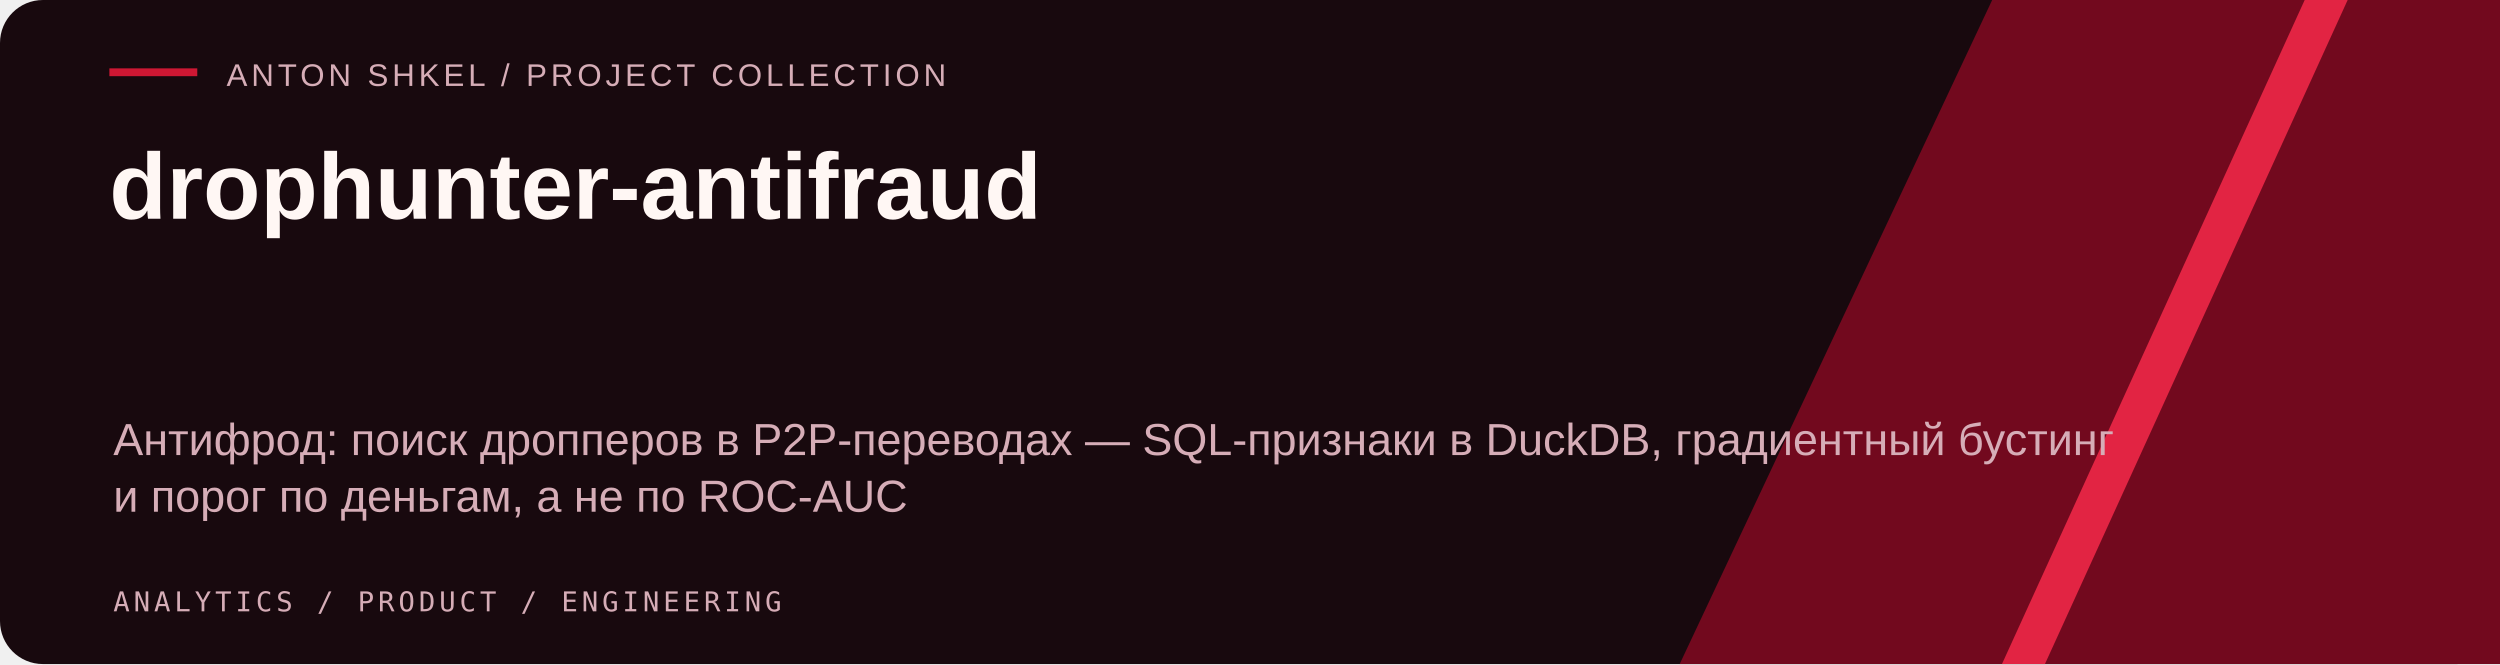
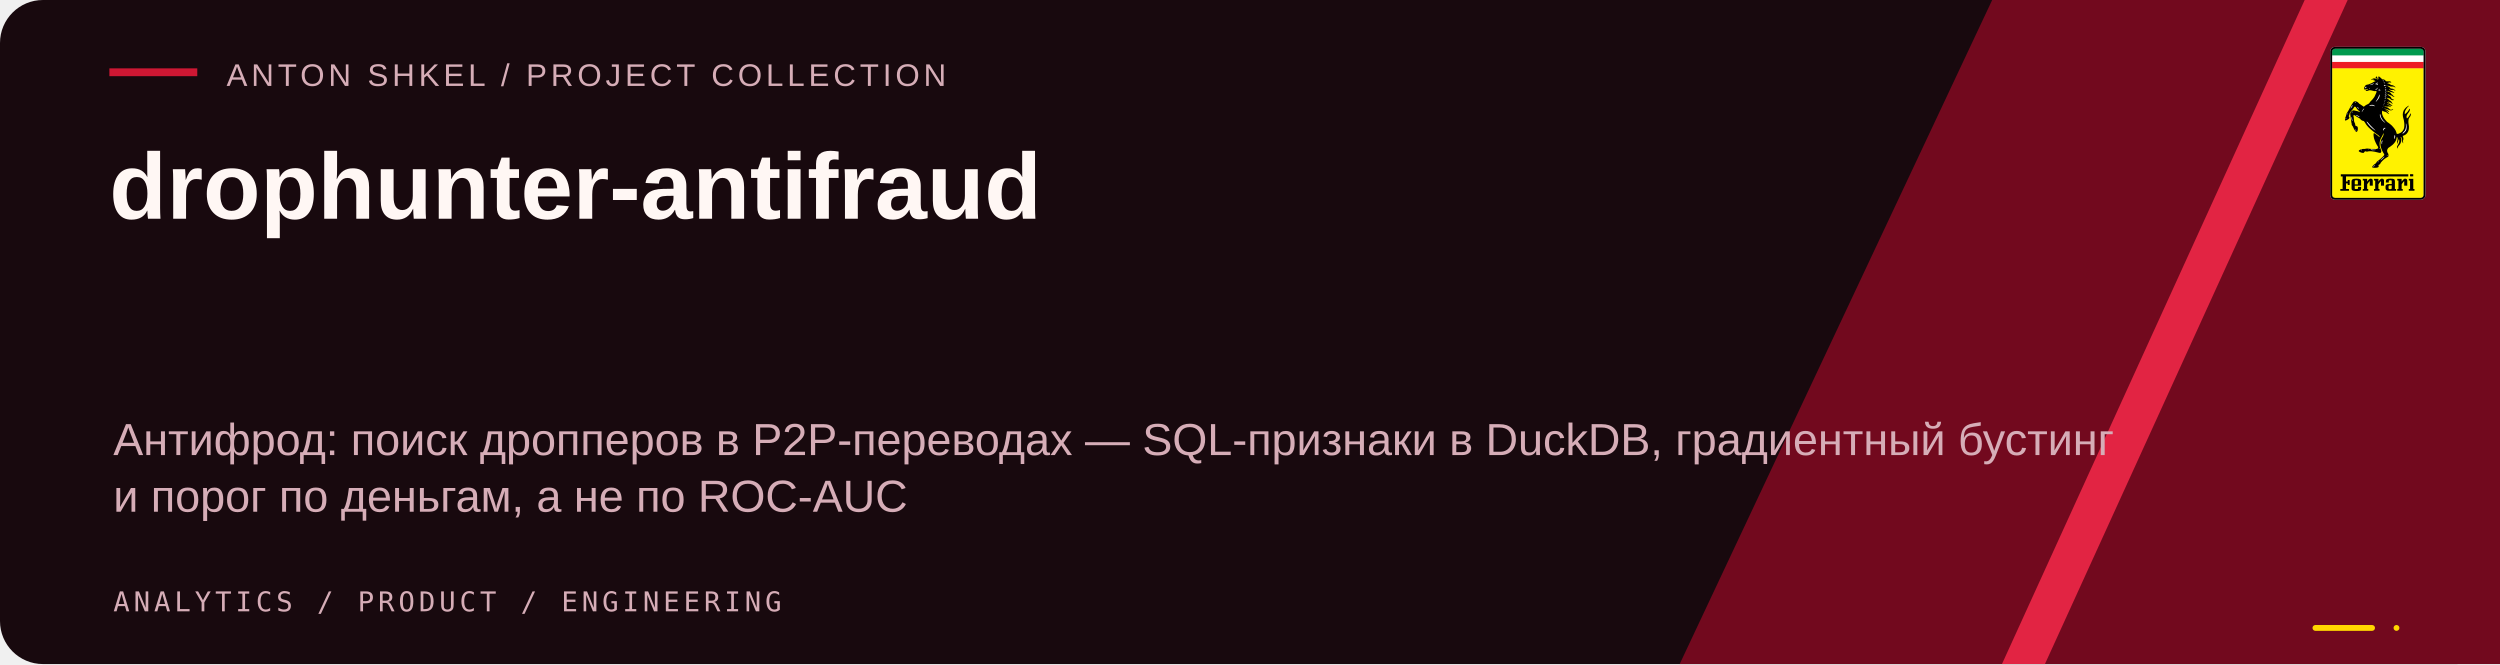
<svg xmlns="http://www.w3.org/2000/svg" width="1280" height="340" viewBox="0 0 1280 340" role="img" aria-label="drophunter-antifraud">
  <rect width="1280" height="340" rx="22" fill="#18090e" />
  <path d="M1020 0h260v340H860z" fill="#72091e" />
  <path d="M1180 0h22l-155 340h-22z" fill="#e22443" />
  <rect x="56" y="35" width="45" height="4" fill="#ce1733" />
  <text x="116" y="44" fill="#d6adb7" font-family="Segoe UI,Arial,sans-serif" font-size="16" letter-spacing="2">ANTON SHKEL / PROJECT COLLECTION</text>
  <g font-family="Segoe UI,Arial,sans-serif">
    <text x="56" y="112" font-size="48" font-weight="700" fill="#fff7f4">drophunter-antifraud</text>
    <text x="58" y="233" font-size="23" fill="#d6adb7">Антифрод: поиск дропперов в P2P-переводах — SQL-признаки в DuckDB, градиентный бустинг</text>
    <text x="58" y="262" font-size="23" fill="#d6adb7">и порог по деньгам, а не по ROC-AUC</text>
  </g>
  <text x="58" y="313" font-family="Consolas,monospace" fill="#d6adb7" font-size="14" letter-spacing="2">ANALYTICS / PRODUCT / ENGINEERING</text>
+   <g id="tifoso-badge">
+     <g transform="translate(1193 24) scale(0.1424419)">
+       <path fill="none" clip-rule="evenodd" d="M0 574.034V0l349.46.369v573.665" />
+       <path d="M325.738 0c9.509 0 17.198 7.607 17.198 17.015V532.42c0 9.4-7.689 17.015-17.198 17.015H17.753c-9.5 0-17.191-7.614-17.191-17.015V17.015C.562 7.607 8.253 0 17.753 0h307.985" fill="#FFF" />
+       <path d="M7.246 76.404h329.229V531.39c0 3.784-.646 6.123-3.198 8.661-2.77 2.753-5.2 3-9.586 3l-306.615.03c-2.416 0-4.269-.77-6.269-2.461-2.477-2.123-3.561-4.769-3.561-7.569V76.404" fill="#FFF200" />
+       <path fill="#ED1C24" d="M7.246 53.513h329.229v23.375H7.246z" />
+       <path fill="#FFF" d="M7.246 30.091h329.229v23.376H7.246z" />
+       <path d="M16.553 6.315h310.4c4.971 0 9.555 4.792 9.555 9.469v14.922H7.246l.03-13.123v-1.092c0-5.291 4.077-9.653 9.277-10.176" fill="#009A4E" />
+       <path d="M325.738 0c9.509 0 17.198 7.607 17.198 17.015V532.42c0 9.4-7.689 17.015-17.198 17.015H17.753c-9.5 0-17.191-7.614-17.191-17.015V17.015C.562 7.607 8.253 0 17.753 0h307.985m0 6.792H17.753c-5.708 0-10.322 4.584-10.322 10.223V532.42c0 5.646 4.615 10.199 10.322 10.199h307.985c5.709 0 10.323-4.553 10.323-10.199V17.015c0-5.638-4.614-10.223-10.323-10.223z" />
+       <path d="M165.692 105.28s-.208 1.984-.661 3.146c-.446 1.076-1.608 1.8-1.531 2.522.077.708.831 1.562 2 2.153 1.146.6 1.607 1.062 2.784 1.362 1.092.27 2.477 1.069 2.869.154.393-.931-.199-2.062-.861-3.146-1.154-1.892-1.738-2.354-3.438-4.954-.362-.56-.646-1.161-1.162-1.237" />
+       <path d="M157.069 309.693c.115-.339 2.838 1.385 4.253 2.216 2.977 1.784 4.315 2.845 6.946 4.814 2.085 1.585 3.092 2.4 5.185 4.2 2.568 2.215 3.953 4.107 4.646 3.677 1-1.2-1.638-4.708-3.97-6.614-2.268-1.878-4.614-3.4-6.422-4.585-2.331-1.555-2.539-1.908-6.023-4.247-3.746-2.507-6.976-5.66-6.976-5.66l-3.639-2.861-5.699-4.808-6.338-5.838-4.784-5.331s-3.723-4.553-4.315-5.431c-.6-.869-2.354-3.685-3.799-6.068-1.293-2.139-3.8-5.461-4.031-5.746-1.354-1.639-4.446-.977-8.039-3.092-4.361-2.577-5.415-4.931-5.415-4.931s-.162-.345-.331-.53c-.162-.193-.492-.431-.492-.431l-2.285-1.592-1.308-.862s-.992-.823-2.238-1.354c-1.254-.554-4.046-2.177-4.046-2.177l-4.992-3.184s-1.954-1.569-2.6-2.092c-.661-.5-1.892-1.215-1.892-1.215s-.785-.393-1.023-.408c-.238-.016-1.276-.108-1.276-.108s-.962-.254-1.939.893c-.977 1.154-.738.538.854 7.03.63 2.553.569 11.561 1.246 14.306.861 3.523 3.338 8.077 3.592 8.615.247.531.423 2.5.423 2.5s-.107 1.593.062 2.601c.754 4.653 7.561 1.591 9.062 7.976 1.477 6.3-.885 12.584-.885 12.584s-1.462 3.124-3.531 3.615c-2.061.478-5.261-4.091-7.576-7.791-2.284-3.639-4.153-8.408-4.753-9.923-.6-1.516-.916-1.847-1.608-2.946-1.023-1.639-1.846-1.338-2.992-3.923-1.154-2.584-.131-3.623-.646-5.876-.3-1.246-.569-1.385-.961-3.17-.377-1.776-.885-7.43-.885-7.43l-.723-5.261s-.254-2.4-.584-3.908c-1.146-5.261-1.546-10.353-1.546-10.353l-.215-2.092-.077-2.161s-.069-1.039.185-2.108c.254-1.068.77-1.953.77-1.953s1.062-1.777 1.246-2.223c.177-.423 2.346-2.946 2.346-2.946s1.138-.946 2.992-2.077c1.862-1.131 3.531-1.054 3.531-1.054s.492-.046 3.785.362c3.292.407 10.061 2.207 11.769 2.646 1.684.455 3.7 1.162 5.007 1.892 3.761 2.046 4.9 1.178 1.908-1.168-2.016-1.577-2.584-2.285-4.208-3.761-1.37-1.262-2.446-2.101-3.469-3.262-1.023-1.185-3.938-5.484-3.938-5.484l-1.823-2.692s-.977-1.107-1.139-1.185a13.378 13.378 0 01-.646-.469s-1.207.061-2.454-.177c-1.261-.254-1.846 1.516-1.846 1.516s-2.708 5.053-5.461 8.146c-4.461 5.022-7.661 8.438-9.299 11.114-2.3 3.708-1.792 7.77-2.977 9.646-.692 1.1-1.069 1.262-1.446 2.223-1.154 2.916 3.038 4.515 2.077 7.745-1.531 5.124-13.53 10.192-15.123 9.346-1.654-.869-.3-7.799.254-10.038.569-2.253 2.253-5.576 2.408-5.745.146-.162.554-.947.676-1.608.131-.661.177-2.161.254-2.992.077-.839.423-2.161.423-2.161s.046-.285 1.107-2.584c1.069-2.315 4.977-7.7 7.777-12.838 1.846-3.354 2.615-5.384 4.461-8.746 1.7-3.084 4.615-7.792 4.615-7.792s1.23-2.4 1.807-3.292c.585-.916 1.815-2.646 2.969-4.354 1.162-1.7 1.446-2.977 2.961-4.377 1.254-1.169 2.108-1.792 3.746-2.315 2.438-.808 4.108-.376 6.6.316 2.584.707 4.361 1.892 6.054 3.292a24.232 24.232 0 012.938 2.977l.823 1.215.507.3 1.57 1.008 3.592 2.376s8.523 5.8 9 6.115c.454.3 1.984 1.554 2.284 1.654.316.092 2.585-2.37 7.039-5.438 5.153-3.577 6.976-3.308 8.685-4.238 1.684-.931 2.376-1.7 3.7-3.023 2-2 2.015-3.069 4.284-5.861 2.285-2.784 4.423-4.346 4.423-4.346s.315-.315 4.385-4.915c4.061-4.584 5.861-8.054 5.861-8.054l2.231-4.469s3.23-6.945 4.269-9.692c1.046-2.753 1.046-3.669 1.046-3.669s.153-.723-.631-2.123c-.808-1.393-1.639-.762-3.185-.446-2.961.631-4.761-.139-7.753-.661-2.738-.455-4.169-1.277-6.915-1.731-2.784-.469-4.407-.93-7.2-.661-.423.046-1.276.223-1.685.361-1.577.523-2.015.646-3.184 1.323-1.354.631-2.246.831-3.746.869-1.039.031-1.669.062-2.63-.315-.662-.254-1.039-.446-1.562-.915a3.658 3.658 0 01-.723-.839c-.03-.292-.123-.277.162-.753.277-.485.623-.57.623-.57l1.277-.315s1.8-.469 1.969-.516c.162-.046 1.877-.6 2.63-.838.762-.238 1.593-.677 1.593-.677s.461-.738.284-1.161c-.223-.478-1.246-.523-1.246-.523s-1.431.523-1.592.569c-.154.031-2.439.753-2.439.753s-1.792.393-3.184.723c-1.4.315-3.4.477-3.4.477l-.6-.162s-.677-.454-.784-.93c-.1-.423-.162-.739-.239-1.223-.3-1.77-.661-2.839-.238-4.584.162-.731.331-1.139.646-1.815.269-.562.446-.885.792-1.416l1.101-1.8 2.077-3.069c.715-.723 1.185-1.084 2.084-1.592 1.323-.738 2.092-.946 3.746-1.131 1.623-.177 1.846-.161 4.146-.677 2.315-.523 3.954-1.438 3.954-1.438s5.531-2.031 8.899-3.685c3.53-1.73 5.069-3.577 8.723-5.007 1.546-.6 2.446-.885 4.038-1.292.2-.131.3-.254.362-.493.154-.577-.738-.846-1.354-.785-.554.046-1.815.631-2.1 0-.216-.484 1.153-.769 1.153-.769s.646-.3.662-.661c.016-.554-.93-.193-1.354-.239-2.146-.239-2.315-.631-3.8-.992-1.746-.438-2.691-.977-4.507-1.054-1.6-.062-3.1.277-4.107.515-.992.254-1.023-.723-.631-.915 2.808-1.308 2.869-1.416 4.854-1.508 1.084-.046 2.6.185 2.769.269.162.092 2.331-.015 2.885-.584.569-.554-1.777-.523-2.885-.962-1.022-.407-2.584-.522-2.553-1.2.054-.677.808-.3 1.346-.438.676-.162 1.069-.146 1.761-.238 1.247-.169 1.354-.285 3.2-.438 1.823-.177 4.454.6 4.454.6s2.761 1.224 4.115 1.87c1.354.63 2.992.961 2.992.961s1.922.269 3.385-.646c1.484-.908.646-1.508.13-2.346-.508-.785-1.153-1.923-.208-4.077.839-1.877 1.277-4.069 1.516-4.269.301-.238 1.462 1.446 2.215 2.139 2.7 2.523 6.27 3.769 9.639 9.045.262.423 1.508-.254 5.415.346s7.323 4.784 8.185 5.785c.893 1.007 2.046.953 2.046.953l1.877.254 6.814.115s3.093-.554 4.877.124c1.246.469 5.4 3.246 3.508 4.299-1.323.739-2.569-.884-3.769-.961-1.416-.092-2.031.177-3.293.492-2.646.662-8.322 2.377-6.261 3.069.153.061.446.107.446.107l1.015.177s2.493.569 4 1.161c2.276.9 3.354 1.893 5.446 3.123 1.199.692 1.723 1.385 3.03 1.777 1.2.347 1.969 0 3.2.208 1.615.285 2.522.616 4 1.323 2.199 1.054 2.999 2.331 4.969 3.746.984.715 1.814.823 2.553 1.785.17.215.309.331.386.584.262.877-1.447.361-2.354.216-1-.169-1.415-.662-2.338-1.085-1.369-.646-2.016-1.354-3.508-1.623-1.077-.208-1.723-.046-2.83.015-1.077.046-1.646.208-2.724.223-1.83.031-2.861-.13-4.661-.508-2.016-.422-3.016-1.207-5.015-1.623-2.262-.469-6.261-2.407-5.877-.469.2.931 2.323 1.715 2.323 1.715s1.461.785 2.846 1.4c1.385.6 2.153 1.516 2.153 1.516l.954.708s.984 1.354 2.277 2.884c1.261 1.508 3.507 1.461 3.507 1.461s1.354 0 4.276.6c2.908.6 5.908 2.399 5.908 2.399s2.261 1.554 3.584 3.116c1.308 1.562.554 2.346.385 2.507-.153.169-.093.092-.277.169-.153.077-1.784-1.969-1.784-1.969l-1.169-.992s-1.139-.8-2.615-1.277c-1.477-.469-1.97-.154-1.97-.154s-3.138.877-5.876.8c-2.708-.077-4.123-1.162-4.123-1.162l-1.723-1.154s-2.585-2.423-2.678-1.276c-.062.777 1.139 1.638 1.139 1.638s.831.838 1.385 1.37c1.046 1.03 1.478 1.546 2.677 2.614 1.2 1.078 1.938 1.078 1.938 1.078s.646.153.892.2c.247.046.678.162.678.162s.4.154 2.276.916c1.861.753 3.877 2.392 3.877 2.392s.185.154.462.208c.276.031.83.308.984.354.169.038.646.038 1.723.192 1.093.162.677.854.677.854l-.185.261-.893.6s-1.153.331-1.938.369c-.8.046-1.938-.399-1.938-.399l-2.416-.908s-2.445-.646-2.969-.731c-.523-.077-2.707-.515-3.076-.592-.354-.084-1.446-.477-1.738-.646-.293-.161-.831-.269-2.154-.915-1.308-.646-1.831-1.392-3.461-1.908-1.646-.523-2.646-.63-3.877.224-2.123 1.461 3.199 1.7 5.846 3.022 3.908 1.923 6.107 3.338 7.03 5.416.938 2.084 1.877 2.838 1.877 2.838s2.754 1.385 3.984 2.838c.677.784.77 1.431 1.446 2.215 1.507 1.769 4.431 1.669 5.016 3.169.554 1.399-2.37.769-3.893.63-2.738-.269-3.4-2.777-5.954-3.784-1.445-.577-2.368-.577-3.846-1.084-2.692-.885-3.953-2.046-6.646-2.884-1.631-.5-4.585-2.646-4.215-.993.061.4.307.708.414.947.139.238.816 1.115.816 1.115s.907 1.2 1.322 1.516c.385.331 2.123 1.638 4.615 2.992 2.462 1.354 4.615 3.954 4.615 3.954s.739 1.062 1.093 1.801c.369.831.107 1.084.692 2.238.538 1.146.8 1.369 1.538 2.077 1.815 1.746 3.723 1.399 6.03 2.346.631.269.677.361 1.354 1.084.677.715-.124 1.022-.124 1.022s-2.568.662-4.23.523c-2.153-.169-3.123-.831-5.215-1.877-2.123-1.038-3.23-2.907-3.445-3.022-.185-.124-.708-.677-1.108-.962-.399-.284-1.431-.5-2.354-.754-.938-.253-1.462-.3-2.399-.554-1.277-.362-2.601-.923-3.201-1.115-.6-.208-1.969-.454-2.969.138-2 1.185 3.107 1.984 4.692 3.685.815.854 1.153 1.454 1.923 2.354.585.692.831 1.177 1.555 1.715.491.361 1.399.753 1.399.753s1.23.57 3.03 1.562c1.8.992 3.907 3.799 3.907 3.799l1.277 1.954.754 1.115.2.516.276.63s.924 1.2 1.6 1.592c.678.408.554.762.554.762s-.076.247-.554.516c-.461.285-.723.046-1.399-.154-.677-.192-1.123-.838-1.707-1.308-.616-.492-1.262-1.684-2.354-2.361-.969-.584-2.23-.792-2.723-.946-.477-.176-1.677-.93-2.154-1.138-.461-.185-1.707-.754-1.707-.754s-2.399-1.338-3.724-1.699c-1.322-.37-.477.438-.477.438s1.186 1.846 2.323 2.584c1.478.977 3.554 1.839 2.877 2.63-.462.516-1.077.331-1.754.254-1.107-.13-2.446-1.454-2.446-1.454s-.553-.361-3.03-1.146c-2.462-.808-1.554.546-.985 1.277a4.735 4.735 0 001.309 1.115l1.677.754.769.238s.678.123 2.908.646c2.23.508 3.462 1.593 3.462 1.593s1.199 1.115 2.86 2.346c1.692 1.246 3.354 1.562 4.277 1.685.923.115.892.761.892.761s.123.593.063.785a.453.453 0 01-.432.362c-.185 0-.276.077-.522.208-.246.123-1.2.277-1.2.277s-2.492-.077-4.461-.562c-1.938-.477-3.662-1.831-3.847-1.907-.153-.077-1.969-1.084-3.23-1.484-1.215-.408-3.169-.231-3.385-.154-.199.077-.877.185-2.03.523-1.169.308.292.753.292.753l.831.077 1.984.154s2.062.238 3.8.884c1.738.631 2.877 1.908 4.031 3.077a13.966 13.966 0 002.431 1.9l.923.6.477.361.123.315s-.046.162-.123.361c-.077.208-.369.361-.369.361s-.431-.077-.615-.077c-.216 0-1.523-.692-2.492-1.115-1-.438-1.508-.854-2.585-1.116-.923-.223-2.153-.323-2.431-.238-.276.077-2.308.362-3.877.469-1.568.123-2.923.146-4.769-.077-2.63-.315-6.122-2.393-6.569-1.815-.907 1.215 1.862 1.561 3.216 2.338 1.846 1.069 5.046 2.031 5.046 2.031s2.338.515 3.707 1.161c3 1.393 3.908 3.454 6.323 5.623 1.323 1.215 2.4 1.738 4.184 2 1.539.224 1.508.039 3.938-.438 2.446-.484 3.924-2.8 4.631-1.953.139.162.077.315.046.554-.046.238-.245.677-.245.677s-.277.392-.708.838c-.446.438-2.123 1.354-3 1.715-.877.362-3.03.962-5.738.877-2.708-.077-6.522-2.154-6.522-2.154l-2.738-1.154s-1.262-.592-2.123-.915c-2.277-.862-3.723-.785-6.062-1.4-1.446-.392-2.399-.8-3.707-1.069-1.323-.284-.569.239-.446.423.615.838 1.445 1.107 2.492 1.592 1.385.677 2.354.539 3.769 1.139 1.585.639 2.97 1.539 3.847 2.108.861.554 1.508 1.185 2.354 2.062l2.907 2.492s.677.554.754.785c.076.239.399.838.246 1.8-.17.962-.954.285-.954.285l-.769-.492-.77-.708-1.216-1.007s-1.045-.947-2.846-1.862c-1.784-.931-3.938-1.162-3.938-1.162s-1.908-.284-1.846.316c.092.592.521.646 2.029 1.038 1.523.393 2.523 1.162 2.523 1.162s1.555 1.154 2.677 2.43c1.107 1.278 1.431 2.516 1.431 2.516s.569 1.046 2 2.43c1.431 1.4 2.185.915 2.107 1.593-.077.677-.708.8-.708.8s-.369-.032-.522-.032c-.154 0-.523-.207-.923-.361s-1.908-1.2-1.908-1.2-2.368-1.922-2.63-2.107a408.68 408.68 0 01-2.523-1.877s-1.323-.846-2.262-1.323a28.107 28.107 0 00-2.969-1.2c-.707-.231-2.031-.308-2.031-.308s-1.584-.238-2.553-.6c-1.523-.585-3.293-2.208-3.492-2.285-.216-.084-1.631-.569-1.908-.523-.276.031-.923 2.708-1.076 4.254-.646 6.477 1.076 10.776 3.753 16.715 3.861 8.63 14.614 19.36 14.614 19.36s2.708 1.531 3.847 2.446c3.215 2.516 8.538 6.077 13.261 10.784 4.03 4.038 9.385 11.199 9.385 11.199s3.106 4.323 4.553 7.384c1.754 3.754 3.17 9.478 3.17 9.478s.123.984.215 1.2c.123.199.399.461.585.461l1.876.062c.185 0 2.323-.153 3.739-.508 1.4-.354 4.723-1.877 6.938-3.03 2.184-1.17 4.815-3.385 4.815-3.385s.507-.431 3.062-3.292c2.585-2.861 4.246-7.153 4.876-8.776.616-1.607 1.124-4.707 1.493-10 .399-5.314-.323-10.915-.323-10.915s-.969-7.815-1.555-10.477c-.584-2.645-1.999-6.984-1.999-6.984s-.984-3.86-1.292-6.298c-.324-2.439-.369-6.408-.369-6.408s0-2.43.783-6.922c.816-4.469 3.555-8.977 3.555-8.977s.769-1.516 3.724-5.054c3.03-3.623 3.998-4.192 6.983-6.354 2.37-1.7 5.43-4.438 6.432-3.792 1.107.692-1.079 2.077-1.817 2.8-1.861 1.846-5.337 5.107-8.153 10.022-2.461 4.254-3.384 7.069-3.998 9.846-.617 2.77-.354 5.815-.277 6.854.093 1.039.661.662.661.662s5.984-4.808 9.23-8.446c3.523-3.938 6.661-10.946 7.891-11.007.831-.054 1.216 1.823 1.016 2.692-.768 3.638-1.029 4.092-2.216 6.507-1.353 2.769-2.613 4-4.491 6.554-1.97 2.677-2.938 3.7-4.522 7.245-2.291 5.1-.954 9.039-.954 9.039s.277 2.392 1.353 2.361c1.802-.062 5.754-5.054 8.339-9.139 1.909-2.992 2.6-6.453 3.847-8.269 1.138-1.607 2.139 2.616 1.646 5.108-.57 2.961-2.031 5.623-5.246 9.815-3.138 4.091-3.046 7.984-3.046 7.984s-.323 1.777-.585 5.654c-.245 3.86.862 9.723.862 9.723s.983 4.899 1.185 8.614c.185 3.738.061 12.223-3.432 18.83-1.384 2.646-4.354 6.308-4.354 6.308s-2.292 2.354-4.169 3.722c-1.878 1.37-6.385 3.509-6.385 3.509s-3.122 1.076-3.553 1.169c-.462.123-.738.507-.738.507s.276.601.399.847c.107.247.984 2.399.984 2.399s.938 3.046 1.292 5.462c.354 2.415-.062 2.969-.399 4.815-.339 1.77-1.107.953-1.308 4.43-.169 3.078 1.216 4.615.969 8.062-.106 1.508-1.815-1.907-2.646-3.353-1.754-3.14-1.339-7.97-1.369-9.169-.047-1.2-.14-2.524-.585-4.031-.538-1.97-1.354-3.492-2.261-4.692-.924-1.185-1.893-1.861-2.216-1.738-.323.108-.354.738-.354 1.046-.016.339.63 1.477.769 1.724.169.23 1.323 2.338 1.323 2.338s.507 1.631.707 4.801c.201 3.138-.769 7.045-.769 7.045s-1.262 4.385-2.584 6.97c-1.479 2.845-4.754 6.722-4.754 6.722s-2.354 2.154-4.124 5.692c-1.737 3.538-.245 5.077-.892 5.538-.677.446-2.062-2.046-2.431-3.723-.354-1.569-.185-2.308.462-4.062.6-1.692 2.016-4.139 2.016-4.139l2.107-3.584s2.554-4.861 3.354-8.4c.8-3.507-.123-7.414-.123-7.414s-.107-1.292-.984-1.231c-.893.046-1.507.816-1.877 1.754-.724 1.938.308 1.585-.801 4.815-.86 2.538-1.107 2.2-1.569 3.707-.554 1.8-.846 3.646-.814 4.77.046 1.107-.569.646-.569.646s-1.077-2.001-1.077-4.492c0-1.354.062-2.123.216-3.478.246-2.169 1.138-5.491 1.138-5.491s.954-3.277.754-6.262c-.229-3.015-1.276-3.568-1.276-3.568s-.276-.4-1.446-.339c-1.153.093-1.092 2.169-1.092 2.169s-.354 2.97-.815 4.815c-1.277 5.092-2.984 7.769-6 12.061-2.738 3.877-6.445 7.293-8.308 8.893-1.846 1.631-7.538 5.769-7.538 5.769l-6.676 4.445s-2.646 2.585-3.847 5.662c-1.23 3.062-1.169 5.461-.462 8.276.709 2.831 1.724 4.123 2.262 4.922.523.771 1.555 2.154 1.893 3.786.215.999.062 1.599.123 2.614.063.893.185 1.385.154 2.293-.031 1.415.23 2.414-.585 3.568-.585.877-2.185 1.646-2.185 1.646s-1.814.799-2.893 1.461c-11.354 6.846-15.383 11.292-21.783 18.922-2.031 2.446-.538 2.293-2.707 5.185-1.316 1.724-4.354 1.724-5.454 3.784-1.53 2.815 3.446 5.585-2.3 8.062-7.407 3.2-20.153.907-20.407-.092-.692-2.739 2.492-5.907 3.623-7.169 5.184-5.662 9.815-5.801 11.515-10.492.369-1 .223-1.861 4.353-4.923 2.9-2.139 14.484-10.861 19.546-16.676 1.738-2 3.23-3.322 3.984-5.477.77-2.186-.754-3.554-.754-3.554l-2.077-3.385-3.984-7.123s-1.676-3.784-2.584-5.969c-.938-2.185-2.677-8.062-2.677-8.062s-1.276-5.291-1.493-8.738c-.384-6.184.462-9.783 2.094-15.783 2.107-7.784 6.891-11.046 8.799-18.769.555-2.245.677-6.092-.462-5.907-1.077.2-1.169 3.23-1.999 5.262-3.077 7.661-7.139 11.015-9.369 18.952-1.492 5.369-2.107 8.555-2.093 14.123.017 3.184-.107 2.6.708 8.123.323 2.03.815 3.122 1.416 5.106.43 1.416 1.584 4.062 1.584 4.062s1.585 3.492 2.139 5.938c.168.847.385 1.322.322 2.169-.107 1.461.154 1.77-.553 3.092-.877 1.647-.34 2.616-3.139 3.23-2.492.523-7.584-1.138-7.584-1.138s-20.93-6.338-34.291-4.508c-2.646.354-4.069 1.323-6.73 1.277-2.423-.031-3.654-1.924-6.077-1.2-.492.139-.646.492-1.092.785-3.538 2.461-.831 6.553-10.153 4.43-5.723-1.308-12.653-4.814-11.454-7.015 1.607-2.923 3.761-3.4 8.285-5.262 4.838-1.969 12.099-1.415 13.53-1.507 1.746-.139 4.254-1.354 7.376-1.431 5.4-.093 6.361.554 6.361.554l9.168.814 17.546.217s3.138-.231 4.384-.478c1.262-.247 2.254-2.723 2.945-3.908.678-1.168-.03-2.892-.03-2.892l-.522-.815-1.67-2.692-3.084-5.2-3.423-6.83s-2.238-4.753-3.43-7.876c-1.185-3.108-1.877-4.862-2.662-8.076-.823-3.309-1.331-5.985-1.438-8.646-.13-3.82-.384-6.789.685-9.912" />
+       <path d="M270.971 303.355c3.691-4.738 4.047-9.139 4.261-15.338.169-4.507-1.537-11.453-1.537-11.453l-.232-.508s-.646-.839-1.044.269c.061.978.185 1.762.185 1.762l.214 8.946s-.277 4.507-1.814 9.153c-2.585 7.846-9.446 11.338-10.445 14.169-1.711 4.691 5.997-1.293 10.412-7m-38.705 14.477s-1.508.431-1.539 1.922c-.03 1.493.369 2.785.323 4.585-.03 2.293-2.138 4.938-.784 5.8 2.323 1.477 4.322-8.923 3.615-10.461-.708-1.54-1.4-1.863-1.615-1.846m-26.06 72.103s-.432-.23-1.277.093c-.83.322-.77 1.185-.77 1.185s-.169.923.508 1.016c.678.123 1.785-1.539 1.785-1.724 0-.185-.246-.57-.246-.57m-24.522 17.43s-.247.247-.031.415c.23.201.554-.046.554-.046s4.23-3.307 6.738-5.63c2.646-2.492 6.462-6.784 6.462-6.784s.261-.323-.031-.6c-.309-.277-1.031.153-1.631.43-.523.277-.831.569-1.23.893-.369.339-1.631 1.631-1.631 1.631l-3.262 3.169-2.062 1.938-1.999 1.907-.831.955s-.216.369-.276.461c-.063.107-.277.384-.277.384s-.309.293-.309.385c0 .077-.092.154-.092.247a1.438 1.438 0 01-.092.245m-7.315 4.801s-.454-.369-1.169-.016c-.723.385-1.492 1.368-1.555 1.477-.068.139-.461.662-.191 1.123.269.462 1.184-.216 1.322-.246.131 0 1.324-.953 1.324-.953s.692-.432.269-1.385m-14.007 14.183s-.6-1.107-1.385-.646c-.785.462-1.215.616-1.938 1.615-.123.169-.9 1.17-1.039 1.431-.138.247-.915 1.724.662 1.831 2.708.153.93-1.584 1.861-2.262.754-.522 2.169-.384 2.185-.938.015-.553-.346-1.031-.346-1.031m-47.998-56.675s-1.623.401-1.746.955c-.131.584.946 1.138 1.115 1.168.192.031.554.462 1.638-.277 1.069-.722 1.023-1.338 1.023-1.338s.631-.738-2.03-.508m26.399-.861s-.016-.6-1.162-.522c-1.169.062-1.415.276-1.446.461-.038.169.062.462 1.1.554 1.054.062 1.477-.001 1.508-.493m24.96.723c-2.1-.016-1.438.047-2.73.108-2.346.123-3.623.03-5.938-.124-3.247-.215-8.269-1.015-8.269-1.015s-.631-.153-.885.262c-.231.384.615 1.276 1.369 1.508 4.115 1.277 4.338 1.062 7.138 1.107 1.562.016 2.431-.139 3.985-.231 1.969-.152 2.884.154 5.03-.415.561-.139 1.1-1.184.3-1.2m14.061-4.169s-.423-.491-1.293-.061c-.86.415-1.384 1.353-1.384 1.353s-.407.646.462.555c.846-.123 1.607-.492 1.807-.615.223-.125.854-.709.408-1.232m-12.238-168.769s5.938-5.561 10.191-12.914c2.522-4.385 3.622-14.592 1.454-12.054-.978 1.162-2.162 6.454-4.039 10.376-2.677 5.584-8.392 13.492-8.392 13.492s-1.229 2.631.786 1.1m-23.737 14.131s-.631.492-.346 1.277c.3.8 1.508.2 1.508.2s2.746-1.038 5.623-1.146c2.884-.123 6.884.738 6.884.738s1.907.523 2.223.646c.315.131 1.354.631 1.531.692.154.069 1.146.554 1.7.054.554-.508-3.469-4.161-7.576-4.715-6.839-.931-11.33 2.015-11.33 2.015l-.217.239m-28.168 24.083c.484.416 2.769-3.938 4.676-6.692 1.4-2.015 3.955-5.384 3.955-5.384s1.153-1.546-.8-.684c-.792.354-2.961 2.007-4.492 5.046-1.293 2.584-3.847 7.306-3.339 7.714m-15.799-18.915s-.493 1.685 1.477 3.792c1.984 2.116 2.492 3.861 3.754 2.6.346-.346-1.231-3.192-2.031-3.984-.823-.785-1.408-1.431-1.408-1.431l-.515-.423-.662-.369-.377-.153s-.1-.093-.238-.032m-6.401-16.153s-2.138.4-2.661 1.438c-.531 1.039 2.461.408 2.461.408s1.984.107 2.031-.646c.046-.769-.253-.846-1.831-1.2m-33.975 56.305c-1.092-.315-1.276 1.832-1.423 2.523-.123.692.493 2.077.746 2.077.246-.016 1.115-1.369 1.161-2.03.047-.677.478-2.269-.484-2.57m35.284 41.937s-1.954-1.547-2.254-.931c-.292.615 1.608 3.33 1.608 3.33s.584.893 1.484.492c.884-.43.569-1.415.569-1.415s-.6-1.261-1.407-1.476m-14.73-45.352s-.5-.13-.677.469c-.185.6-.169 1.577-.3 2.761-.107.924.239 3.385.239 3.385s.192 1.954.584 3.116c.423 1.276 1.546 3.092 1.546 3.092s.423.931.946.885c.515-.054.392-.662.392-.662s-1.638-6.491-1.684-7.153c-.193-2.161-.193-4.792-.193-4.792l-.015-.393s-.016-.693-.838-.708m2.553-19.806s-.9-.169-1.73 1.561c-.838 1.754-.661 2.462-.585 2.539.062.077.723.062 1.785-1.561 1.054-1.608.815-2.224.815-2.224s-.062-.315-.285-.315m24.753 17.945s1.084 1.622-.992 1.246c-2.084-.377-6.461-3.831-8.246-4.761-1.762-.931-4.662-1.224-3.446-2.315.223-.185.284-.363.63-.377.362-.016 1.562.453 1.638.507.062.03 3.146 1.307 3.261 1.338.108.046 1.839.785 3.069 1.507 1.231.73 3.23 2.13 3.23 2.13l.856.725m57.697 49.675c.569 1.784-6.569-3.77-10.392-6.716-10.13-7.8-22.53-23.791-20.984-25.206 1.277-1.162 6.361 6.161 13.815 14.229 7.969 8.6 17.23 16.631 17.561 17.693m29.798-7.647c-2.215 2.361-2.999 5.385-1.723 7.646 1.246 2.199 1.631-3.216 3.016-4.808 1.2-1.393 1.938-1.169 3.907-2.569 3.354-2.361-2.399-3.276-5.2-.269m-12.676-50.474c-1.523-.246-1.477 2.069-1.262 3.708 1.016 7.337 4.309 12.991 8.707 18.314 2.678 3.246 10.016 9.03 10.861 8.1.309-.331-6.984-5.969-11.63-13.214-3.292-5.138-5.046-9.484-5.461-13.723-.045-.539.077-2.977-1.215-3.185M151.731 133.57c-3.308 1.792-9.046 3.37-9.046 3.37s-.262.569.477.508c4.916-.393 6.792-1.008 9.408-2.162 2.615-1.13 4.515-4.269 4.515-4.269s1.062-1.954-.907-.346c-.616.492-2.632 1.907-4.447 2.899m39.906-12.606s-1.123-.247-1.877.223c-.754.477-.539.854-.539.854s1.17.892 2 1.039c.831.123 2.615.9 2.555.3-.078-.615-1.077-1.715-1.432-2.015-.322-.317-.707-.401-.707-.401m-18.783 34.46c.191.392 3.545-.523 4.838-1.247 1.008-.569 1.407-2.477 1.407-2.477s.277-1.846-.153-1.131c-1.916 3.132-6.278 4.454-6.092 4.855m-.108-8.608c1.354-2.6-3.716 2.7-6.3 4.069-1.577.831-4.146 1.938-4.146 1.938s-.677.846.269.769c.946-.062 3.354.754 5.308-.754.462-.369 2.492-3.323 2.492-3.323s1.73-1.469 2.377-2.699m-.785 11.061c.107.423 5.791.284 7.215-.146 1.123-.308 1.738-2.292 1.738-2.292s.677-1.738.092-1.154c-2.576 2.631-9.144 3.169-9.045 3.592m-91.296 52.067s-.861-.315-1.93 1.292c-1.062 1.6-5.846 8.869-5 9.938 1.007 1.261 5.153-6.492 6.416-7.938 1.276-1.469.753-2.946.753-2.946s-.015-.331-.239-.346M184.883 341c-.523 2.415.092 7.354.924 8.322 2.03 2.446.784-3.83 1.076-6.031.246-2.045.492-2.753 1.508-4.938 1.815-3.938-2.445-2.492-3.508 2.647m-17.461-210.044s-1.576.046-2.807.723c-1.246.677-1.554 1.639-1.554 1.639s-.254.692-.084 1.069c.361.823 2.069-.423 3.261-.016.961.346 1.423.631 2.161 1.515.646.77 1.777 1.877 2.485 1.246.73-.615.462-2.192.462-2.192s-.839-2.569-1.938-3.292c-1.109-.738-1.986-.692-1.986-.692m-26.198 18.068s-.885.138-.677 1.215c.208 1.054.785.892.785.892s1.831-.785 1.723-1.884c-.131-1.108-1.831-.223-1.831-.223m-12.792-5.738s-.961.039-1.638 1.23a14.986 14.986 0 00-1.054 2.416s-.315 1.554.238 2.046c.562.484 1.177-1.007 1.984-1.592.484-.346.785-.5 1.285-.854.685-.47 1.8.13 1.723-1.254-.099-1.393-1.576-2.054-2.538-1.992m41.336-14.884s-2.176-.315-2.092.523c.077.784 1.178.315 1.885.631.692.315 1.154.438 1.707.946.408.361.361 1.069.862 1.084.692.016.554-.269.554-.269s-.631-1.877-1.453-2.407c-.816-.539-1.463-.508-1.463-.508m24.284 8.776c-.308 1.185-.493 1.592-.493 1.592s-.614 2.408 1.816 1.523c2.431-.893 1.169-.516 2.922-1.369 1.724-.846 1.693-.377 2.955-.315.43.015.707.03 1.354-.092.553-.124.322-.77-.908-1.101-1.322-.346-2.938-.269-4.814-.285-1.108-.014-2.509-1.137-2.832.047m1.077-8.899s-1.108-.254-1.877.223c-.754.469-.523.846-.523.846s1.154.916 2 1.039c.831.146 2.615.915 2.554.3-.093-.6-1.077-1.715-1.431-2.015-.353-.301-.723-.393-.723-.393m4.278 16.715s-1.186-.239-2.001.215c-.8.446-.585.808-.585.808s1.262.847 2.154.977c.893.123 2.8.846 2.723.269-.076-.569-1.154-1.623-1.508-1.907-.354-.286-.783-.362-.783-.362m.369 6.06s-1.263-.284-2.124.239c-.861.515-.601.931-.601.931s1.309.992 2.263 1.131c.938.146 2.969.977 2.876.315-.076-.661-1.215-1.861-1.615-2.184-.369-.34-.799-.432-.799-.432m.568 5.908s-1.369-.315-2.293.269c-.938.584-.646 1.054-.646 1.054s1.415 1.107 2.431 1.277c1.031.162 3.23 1.107 3.139.361-.093-.738-1.324-2.108-1.754-2.469-.4-.385-.877-.492-.877-.492m-.123 7.307s-1.369-.292-2.293.285c-.938.569-.676 1.038-.676 1.038s1.445 1.107 2.461 1.277c1.016.162 3.215 1.108 3.123.369-.107-.746-1.323-2.115-1.738-2.477-.431-.376-.877-.492-.877-.492m-1 14.246s-1.385-.3-2.308.285c-.923.577-.646 1.039-.646 1.039s1.415 1.115 2.431 1.277c1.031.154 3.231 1.115 3.139.361-.093-.738-1.322-2.1-1.754-2.477a2.2 2.2 0 00-.862-.485m.924-7.123s-1.57-.361-2.678.315c-1.062.661-.738 1.2-.738 1.2s1.646 1.292 2.83 1.477c1.17.192 3.724 1.277 3.631.431-.123-.869-1.539-2.446-2.03-2.869a2.635 2.635 0 00-1.015-.554m-1.601 13.569s-1.139-.27-1.907.215c-.77.477-.523.854-.523.854s1.169.931 2 1.054c.846.139 2.646.915 2.584.3-.092-.616-1.092-1.731-1.445-2.031-.339-.315-.709-.392-.709-.392m-1.077 6.168s-.923-.2-1.569.193c-.614.392-.431.707-.431.707s.969.754 1.662.869c.691.108 2.215.77 2.153.247-.062-.5-.923-1.431-1.2-1.685a1.616 1.616 0 00-.615-.331m-1.322 5.631s-.831-.192-1.416.169c-.554.346-.4.646-.4.646s.877.677 1.508.77c.631.115 1.984.692 1.924.238-.047-.454-.801-1.308-1.063-1.531-.262-.23-.553-.292-.553-.292m-1.324 4.615s-.861-.193-1.414.153c-.586.362-.416.646-.416.646s.877.692 1.508.785c.631.1 1.984.692 1.923.224-.046-.454-.8-1.292-1.077-1.516-.247-.23-.524-.292-.524-.292m-1.614 5.354s-.677-.162-1.154.123c-.462.3-.308.523-.308.523s.707.555 1.215.647c.508.076 1.615.554 1.555.168-.047-.361-.662-1.038-.862-1.23-.216-.185-.446-.231-.446-.231m-1.923 5.007s-.585-.139-.985.107c-.399.254-.276.461-.276.461s.615.469 1.046.531c.431.085 1.384.493 1.338.162-.03-.315-.569-.9-.738-1.054a1.13 1.13 0 00-.385-.207m-1.985 4.762s-.601-.131-1 .123c-.386.238-.247.438-.247.438s.585.477 1.031.554c.446.062 1.384.469 1.338.162-.03-.339-.569-.916-.738-1.077-.184-.155-.384-.2-.384-.2M60.52 240.72s-.992 1.922-.5 2.977c.485 1.062 1.823-1.685 1.823-1.685s1.384-2.739.823-3.238c-.569-.508-.899.907-2.146 1.946" fill="#FFF" />
+       <path d="M200.543 487.684v-3.737c0-8.493 4.293-10.154 16.831-10.215 11.538.061 15.614 1.507 15.614 8.83v28.26h4.261v6.369h-28.183c-5.938 0-9.814-4.077-9.814-9.092v-5.724c0-4.938 2.522-9.245 11.353-9.292h11.015v-8.6c0-4.492-.308-5.03-4.814-5.03h-.047c-5.399 0-5.753.708-5.753 5.03v3.2h-10.463m13.078 10.14c-2.215 0-3.523 1.784-3.523 3.999v5.461c0 2.201.939 3.954 3.523 3.985h3.969c2.185 0 3.97-.677 3.97-3.985l.03-9.46h-7.969zm-39.883-13.446V474.5h-15.722v5.877h4.192v30.429h-4.192v6.385h19.692v-6.385h-3.97V494.5c0-1.522 9.269-13.229 9.269-11.877v16.199H193.9v-18.229c0-4.169-2.724-6.86-7.693-6.86-5.908-.001-9.9 7.429-12.469 10.644m125.325 26.399V474.5h-16.046v5.877h4.493v30.399h-4.493v6.415h20.261v-6.415h-4.215m-165.777-26.399V474.5h-15.722v5.877h4.192v30.429h-4.192v6.385h19.676v-6.385h-3.954V494.5c0-1.522 9.261-13.229 9.261-11.877v16.199h10.884v-18.229c0-4.169-2.708-6.86-7.684-6.86-5.893-.001-9.892 7.429-12.461 10.644" />
+       <path d="M111.548 503.207h-11.03v3.2c0 4.339-.723 4.523-6.1 4.584h-.077c-6.162.031-5.815-.584-5.746-4.584v-7.585h22.952v-16.476c0-5.97-4.507-8.477-16.399-8.522h-1.707c-12.838.061-16.253 2.984-16.253 10.369v24.121c0 8.122 4.799 9.492 16.491 9.815h1.276c12.762-.293 16.592-1.17 16.592-8.754v-6.168m-22.828-20.246c0-2.245.677-3.354 3.246-3.385h4.838c2 0 3.115.893 3.115 2.492v12.354h-11.2v-11.461z" clip-rule="evenodd" fill-rule="evenodd" />
+       <path stroke-miterlimit="10" stroke-width=".74" stroke="#000" fill="none" d="M293.249 465.732v-7.723" />
+       <path d="M257.25 484.377V474.5h-15.738v5.877h4.185v30.429h-4.185v6.385h19.691v-6.385h-3.953V494.5c0-1.522 9.246-13.229 9.246-11.877v16.199h10.907v-18.229c0-4.169-2.74-6.86-7.725-6.86-5.875-.001-9.876 7.429-12.428 10.644" />
+       <path d="M63.435 496.438v-5.692h-6.13v20.076h10.622v6.369H36.783v-6.369h8.284v-45.09H38.56v-7.754h242.579v7.754H57.305v18.106h6.13v-5.353h7.054v17.953h-7.054" />
+       <path clip-rule="evenodd" fill-rule="evenodd" d="M287.339 457.701h11.568v7.631h-11.568z" />
+     </g>
+     <rect x="1184" y="320" width="32" height="3" rx="1.5" fill="#ffd700" />
+     <circle cx="1227" cy="321.5" r="1.5" fill="#ffd700" />
+   </g>
</svg>
